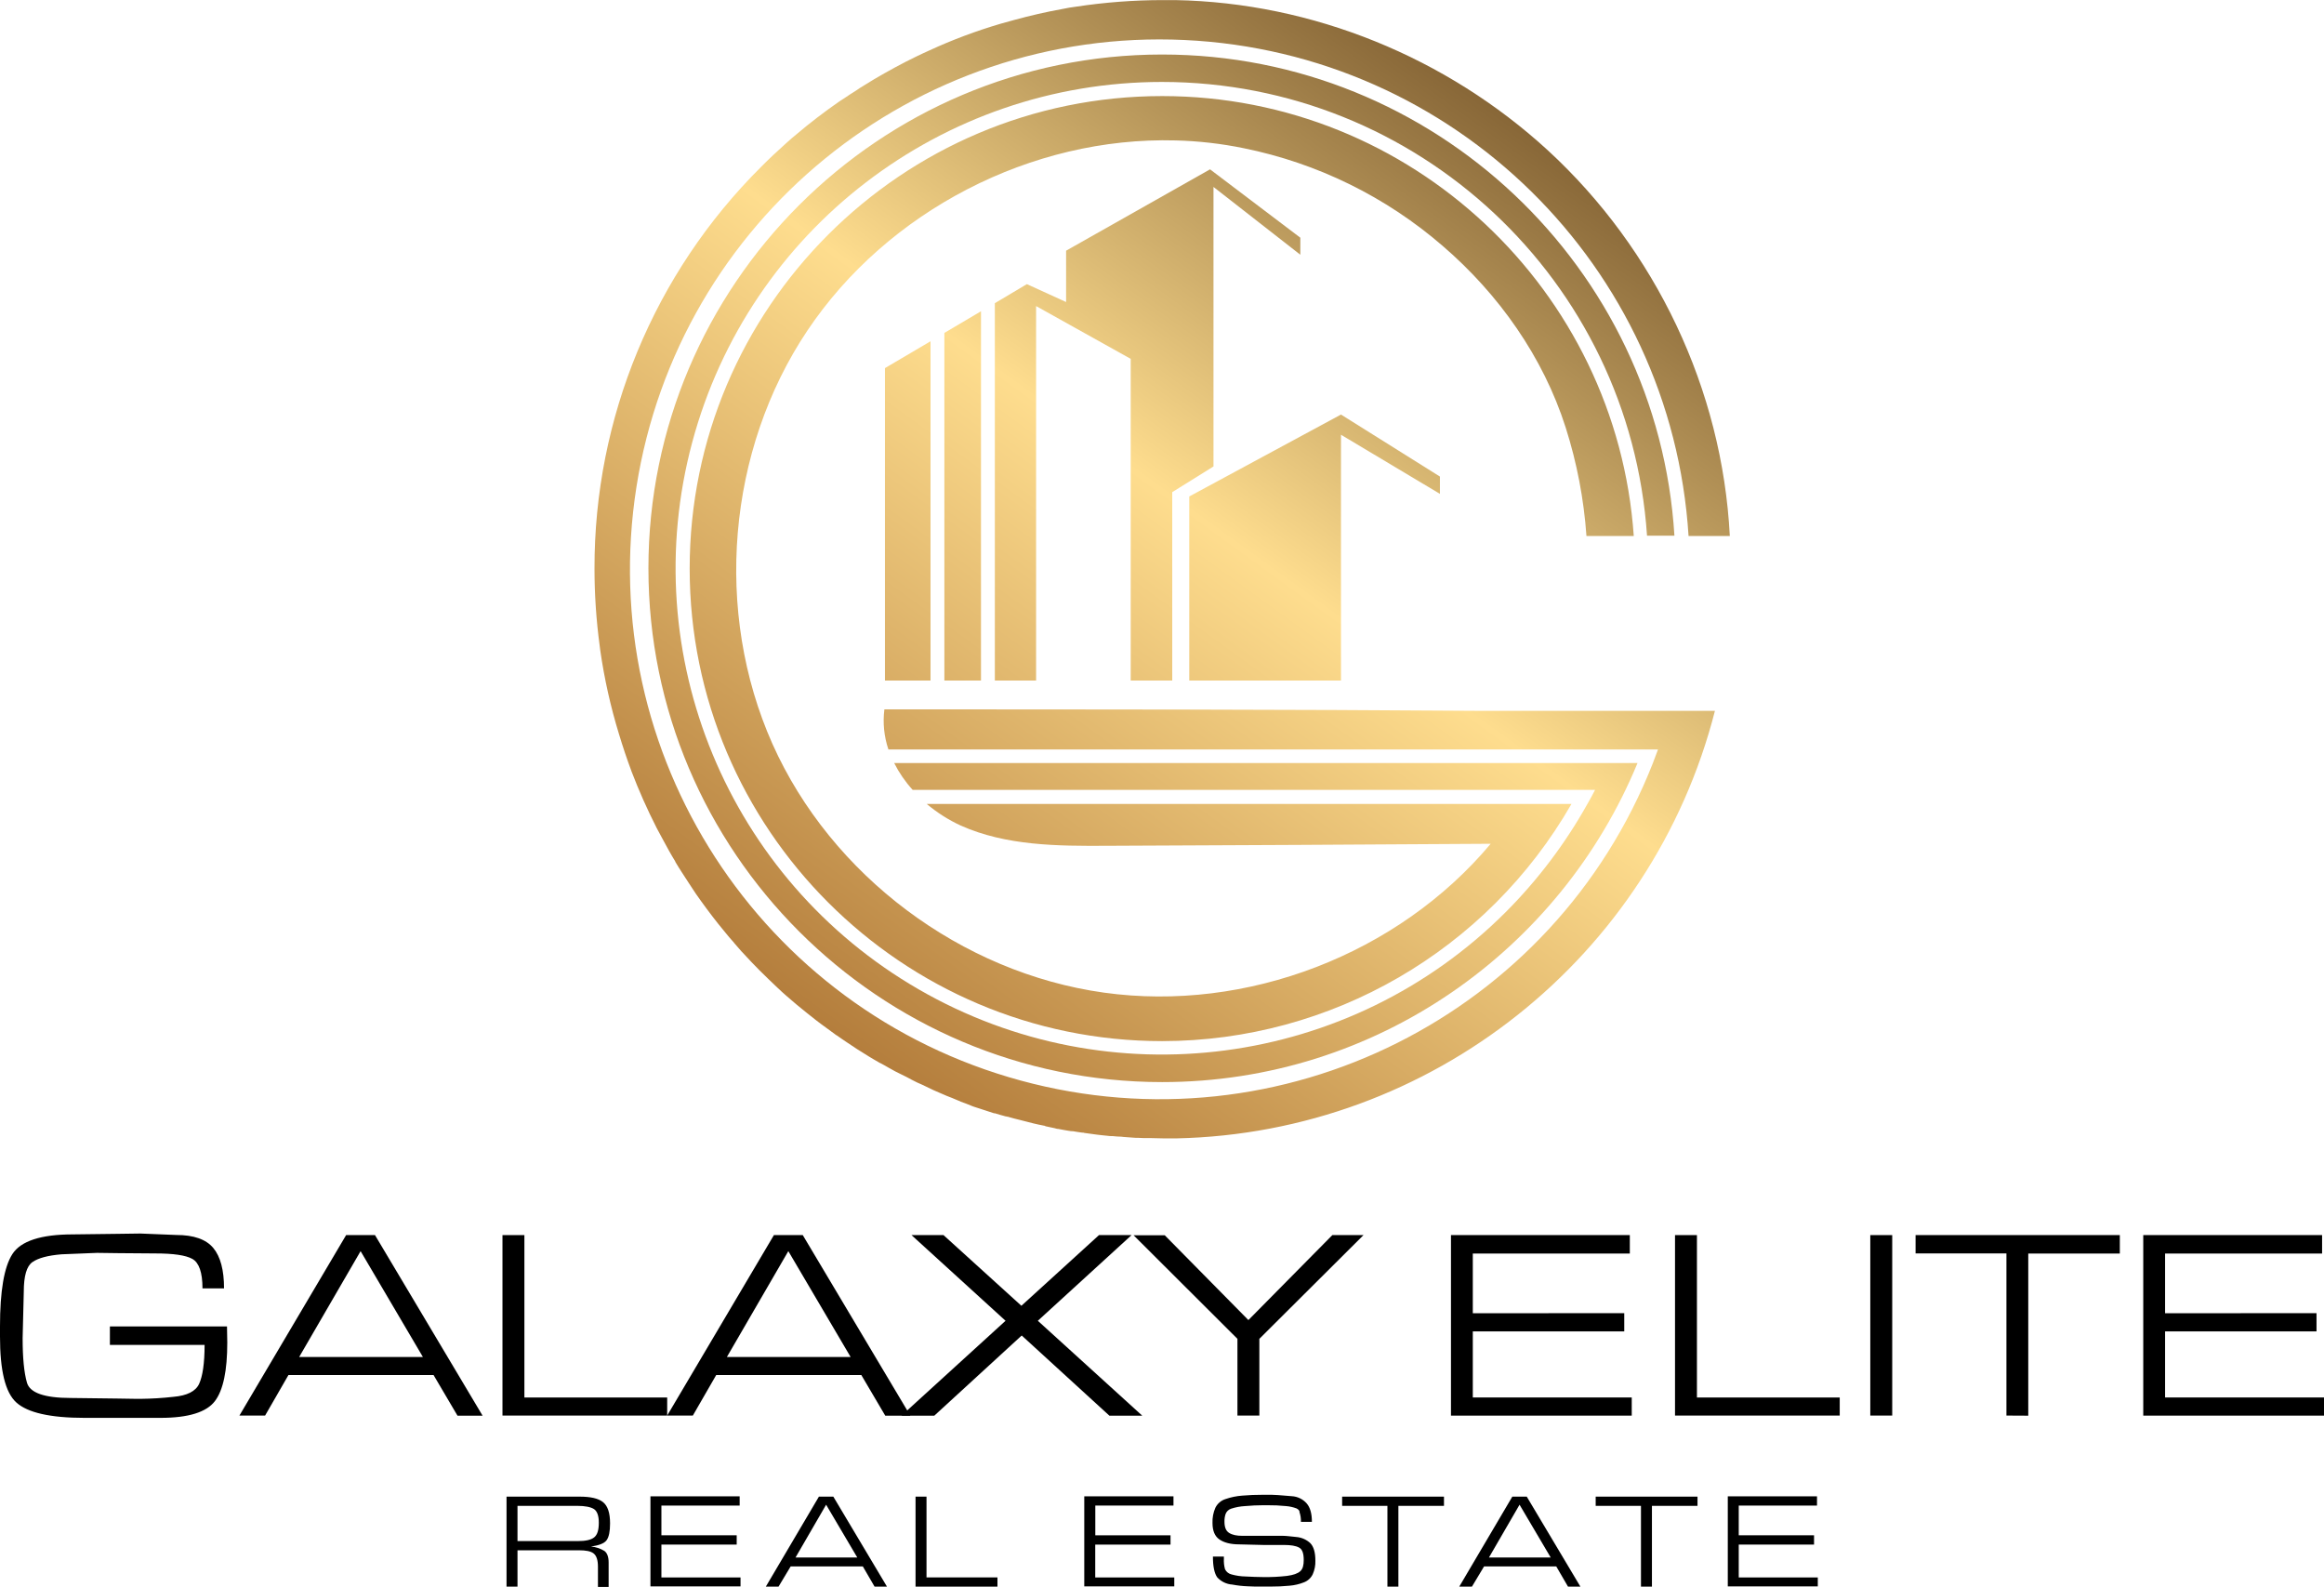
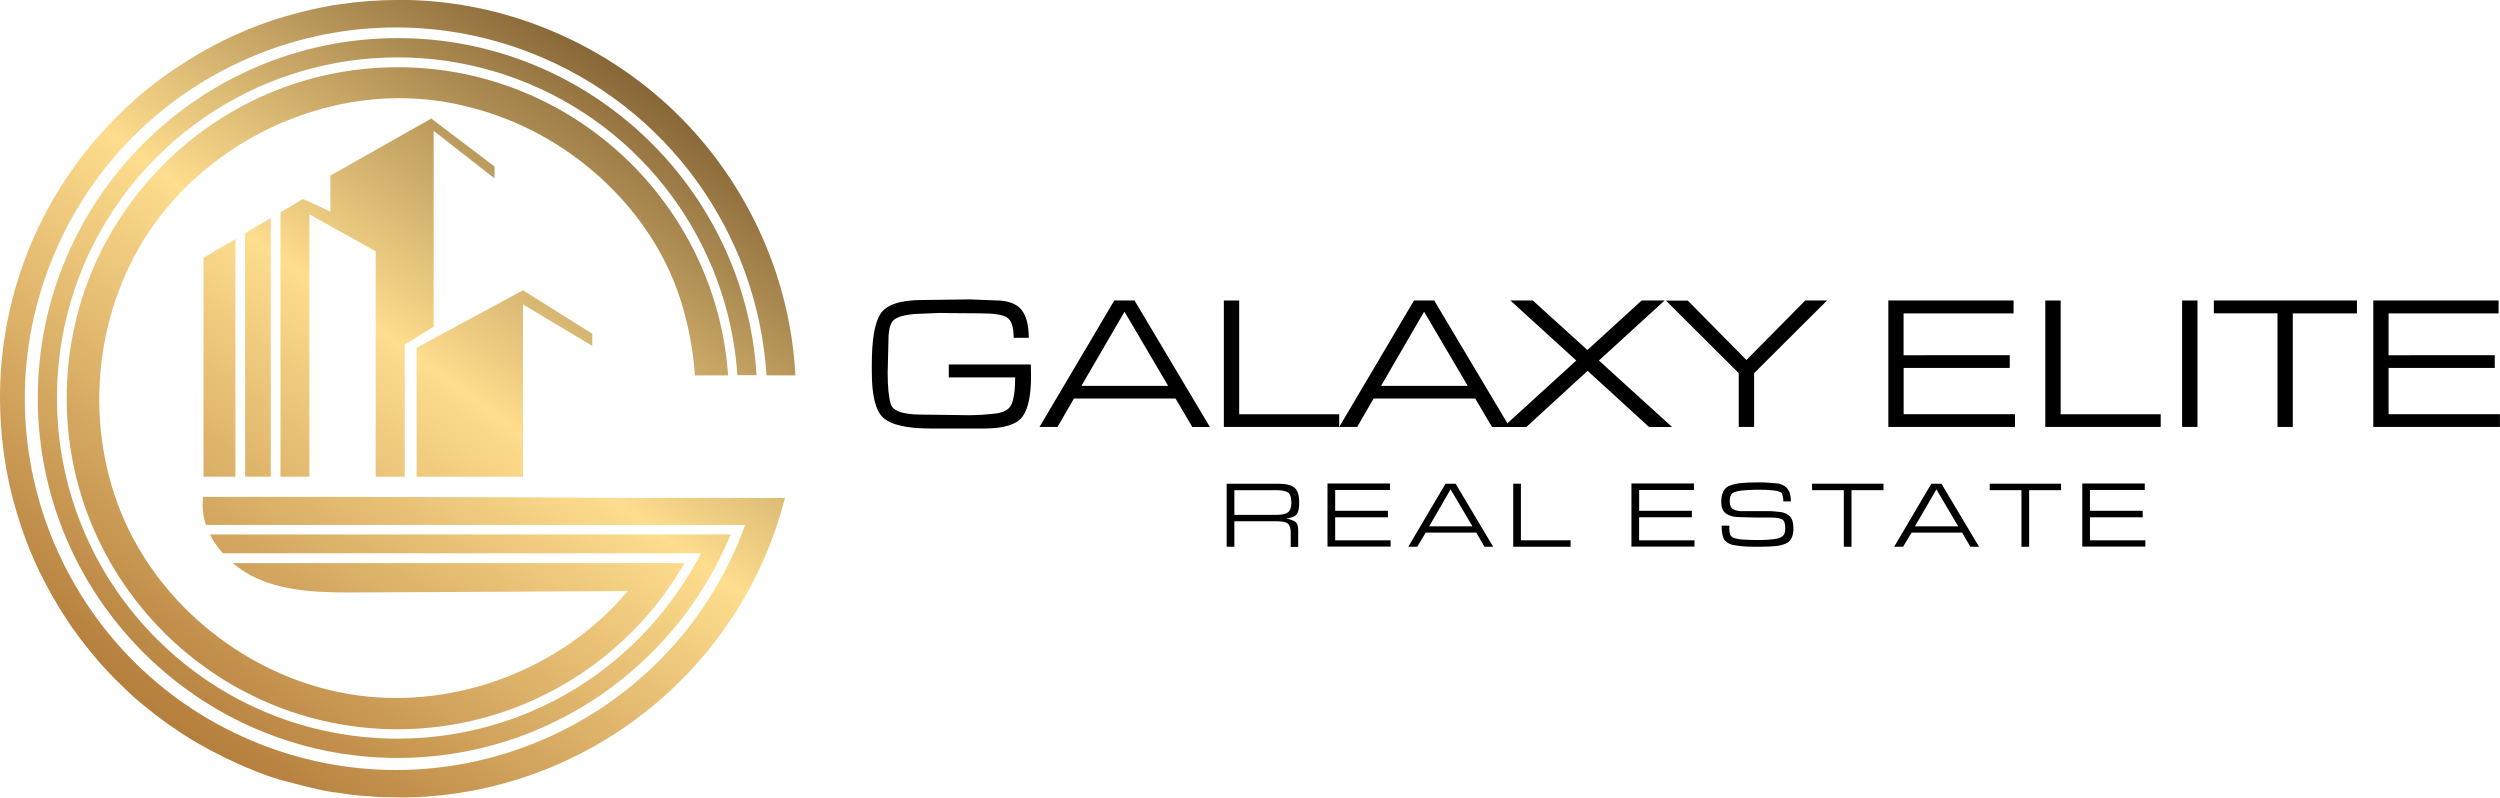
- <svg xmlns="http://www.w3.org/2000/svg" xmlns:xlink="http://www.w3.org/1999/xlink" id="Layer_1" data-name="Layer 1" viewBox="0 0 989.92 675.88">
+ <svg xmlns="http://www.w3.org/2000/svg" xmlns:xlink="http://www.w3.org/1999/xlink" id="Layer_1" data-name="Layer 1" viewBox="0 0 1519.98 484.81">
  <defs>
-     <linearGradient id="linear-gradient" x1="271.9" y1="59.02" x2="590.65" y2="498.3" gradientTransform="matrix(1, 0, 0, -1, -3.57, 445.4)" gradientUnits="userSpaceOnUse">
+     <linearGradient id="linear-gradient" x1="33.43" y1="750.62" x2="352.18" y2="311.34" gradientTransform="translate(-18.33 -364.28)" gradientUnits="userSpaceOnUse">
      <stop offset="0" stop-color="#b27b3a" />
      <stop offset="0.51" stop-color="#fedd8e" />
      <stop offset="1" stop-color="#6c4b23" />
    </linearGradient>
-     <linearGradient id="linear-gradient-2" x1="283.67" y1="50.48" x2="602.42" y2="489.76" xlink:href="#linear-gradient" />
-     <linearGradient id="linear-gradient-3" x1="314.39" y1="28.19" x2="633.14" y2="467.47" xlink:href="#linear-gradient" />
-     <linearGradient id="linear-gradient-4" x1="384.62" y1="-22.77" x2="703.37" y2="416.51" xlink:href="#linear-gradient" />
-     <linearGradient id="linear-gradient-5" x1="351.78" y1="1.06" x2="670.53" y2="440.34" gradientTransform="matrix(1, 0, 0, -1, 0, 451.36)" xlink:href="#linear-gradient" />
-     <linearGradient id="linear-gradient-6" x1="352.31" y1="0.68" x2="671.06" y2="439.95" gradientTransform="matrix(1, 0, 0, -1, 0, 451.36)" xlink:href="#linear-gradient" />
-     <linearGradient id="linear-gradient-7" x1="351.83" y1="1.03" x2="670.58" y2="440.3" gradientTransform="matrix(1, 0, 0, -1, 0, 451.36)" xlink:href="#linear-gradient" />
+     <linearGradient id="linear-gradient-2" x1="45.2" y1="759.16" x2="363.95" y2="319.88" xlink:href="#linear-gradient" />
+     <linearGradient id="linear-gradient-3" x1="75.91" y1="781.45" x2="394.66" y2="342.17" xlink:href="#linear-gradient" />
+     <linearGradient id="linear-gradient-4" x1="146.15" y1="832.41" x2="464.9" y2="393.13" xlink:href="#linear-gradient" />
+     <linearGradient id="linear-gradient-5" x1="113.31" y1="808.58" x2="432.06" y2="369.3" gradientTransform="translate(-3.57 -346.6)" xlink:href="#linear-gradient" />
+     <linearGradient id="linear-gradient-6" x1="113.91" y1="809.01" x2="432.66" y2="369.74" gradientTransform="translate(-3.57 -346.6)" xlink:href="#linear-gradient" />
+     <linearGradient id="linear-gradient-7" x1="113.37" y1="808.61" x2="432.12" y2="369.34" gradientTransform="translate(-3.57 -346.6)" xlink:href="#linear-gradient" />
  </defs>
-   <polygon points="396.36 289.84 396.36 145.35 376.95 156.78 376.95 289.84 396.36 289.84" fill="url(#linear-gradient)" />
-   <polygon points="417.86 289.84 417.86 132.57 402.26 141.79 402.26 289.84 417.86 289.84" fill="url(#linear-gradient-2)" />
-   <polygon points="499.32 289.84 499.32 209.61 516.89 198.67 516.89 79.62 553.88 108.49 553.88 101.24 515.42 72.12 454.11 106.77 454.11 128.64 437.4 121.02 423.76 129.13 423.76 289.84 441.33 289.84 441.33 130.36 481.63 152.84 481.63 289.84 499.32 289.84" fill="url(#linear-gradient-3)" />
-   <polygon points="571.2 185.16 613.34 210.34 613.34 202.97 571.2 176.56 506.57 211.45 506.57 289.84 571.2 289.84 571.2 185.16" fill="url(#linear-gradient-4)" />
-   <path d="M498.6,29.18c-120.66,0-218.83,98.17-218.83,218.83S377.94,466.83,498.6,466.83c91.28,0,169.67-56.27,202.48-135.89H384.45a51,51,0,0,0,7.87,11.43H683c-1,2-2.09,3.93-3.2,5.89a210.67,210.67,0,0,1-34.89,46.2A207.12,207.12,0,1,1,498.47,40.86,207.17,207.17,0,0,1,705.13,234.12H716.8C709.8,120,614.58,29.18,498.6,29.18Z" transform="translate(-3.57 -5.96)" fill="url(#linear-gradient-5)" />
-   <path d="M380.28,308.09A38.25,38.25,0,0,0,382,325.17H709.8c-.74,2-1.47,3.93-2.21,5.89a225.67,225.67,0,1,1,15.23-96.81h17.57c-3.19-62.42-31.57-122-77.52-164.27C619.74,30.41,562.73,7.07,504.13,6h-5.29A247.52,247.52,0,0,0,462,8.79c-2,.24-4.05.61-5.89,1-6.89,1.23-13.77,2.83-20.52,4.67-1.72.49-3.57,1-5.78,1.6a222.2,222.2,0,0,0-30.47,11.42c-1.84.86-3.56,1.6-5.28,2.46-6.15,2.95-12.17,6.27-18.06,9.71-1.6,1-3.32,2-5,3.07a26.35,26.35,0,0,0-2.46,1.6c-2,1.23-3.44,2.21-4.91,3.19l-2.46,1.6c-6.39,4.42-12.65,9.21-18.43,14.13-1.35,1.1-2.7,2.21-4.42,3.81-3.69,3.31-7.25,6.63-10.57,10A240.6,240.6,0,0,0,256.8,248.25,245.46,245.46,0,0,0,259,280.93l.25,2a235.43,235.43,0,0,0,8,35.75c1.6,5.29,3.32,10.45,5.16,15.36,0,.13.12.25.12.37a250.47,250.47,0,0,0,10.82,24.33l2.58,4.79c1.59,2.95,3.31,6.14,5.28,9.34V373c.86,1.48,1.84,3,2.83,4.55,2.08,3.31,4.05,6.14,5.89,9q4.62,6.63,9.59,12.9c1.23,1.47,2.45,2.95,3.31,4.05s1.85,2.21,2.83,3.32a2.88,2.88,0,0,1,.61.74c1.11,1.22,2.09,2.45,3.2,3.68l.37.37c2.58,2.83,4.91,5.28,7.37,7.74s4.79,4.67,7.62,7.37c1.1,1,2.45,2.34,3.93,3.57,2.7,2.33,5.4,4.66,8.23,6.88,1.35,1.1,2.83,2.21,4.18,3.31s2.82,2.09,4.3,3.2,2.82,2.09,4.18,3.07c.12.12.12.12.24.12,1.48,1,2.83,2,4.3,2.95l4.43,2.95c1.35.86,2.7,1.72,4.54,2.83l.37.24c1.47.86,2.83,1.72,4.18,2.46.24.12.37.24.61.37h.12c1.36.73,2.71,1.47,3.94,2.21a.42.42,0,0,0,.24.12c1.48.86,3.07,1.72,4.67,2.46s3.2,1.6,4.79,2.46,2.95,1.47,4.43,2.09l.24.12h.12l.13.12c1.23.62,2.58,1.23,4.17,2l2.83,1.23c1,.36,1.84.86,2.83,1.22,1.59.62,3.19,1.23,4.91,2a4.49,4.49,0,0,1,1.11.49c1.35.49,2.82,1,4.17,1.6s2.95,1,4.3,1.47l1.11.37c1.47.49,2.95,1,4.55,1.48h.36c1.48.49,2.95.86,4.67,1.35h.25a1.12,1.12,0,0,0,.61.12l.37.12c1.6.49,3.2.86,4.67,1.23,1.72.49,3.56.86,5.28,1.35l.5.13c1.59.36,3.07.73,4.66,1a.45.45,0,0,1,.37.12l.25.12c1.35.25,2.7.62,4.05.86l.37.13c.25,0,.37.12.62.12h.24c1.84.37,3.32.61,4.79.86h.13a3.44,3.44,0,0,0,1.1.12h.25c1.23.25,2.46.37,4.05.62h.25a1.12,1.12,0,0,1,.61.12c1.72.25,3.57.49,5.41.74,1.35.12,2.82.37,4.54.49a8.35,8.35,0,0,0,1.72.12h.37c1.23.12,2.46.25,3.69.25h0l1,.12c1.48.12,3.2.25,5.16.37h1c1.59.12,3.07.12,4.66.12h1.23c1.6,0,3.2.12,5.16.12h5.29c108.49-2.33,202.6-77.15,229.39-182.08H636.08C552.78,308.09,463.09,308.09,380.28,308.09Z" transform="translate(-3.57 -5.96)" fill="url(#linear-gradient-6)" />
-   <path d="M498.6,46.88c-111,0-201.26,90.3-201.26,201.25S387.65,449.38,498.6,449.38a201.19,201.19,0,0,0,174.34-101H398.34a64.31,64.31,0,0,0,14.5,9.21c19.29,8.6,41.16,8.73,62.29,8.6,52.09-.24,111.31-.49,163.41-.86-39.44,47.06-103.94,71.88-164.76,63.4S357.67,378.86,332.61,322.83c-25.07-56.27-19.29-125.07,14.86-176.06s95.47-82.69,156.9-81a164.26,164.26,0,0,1,29,3.32,185.81,185.81,0,0,1,84.77,41.65C642,131.29,660.9,158,670.48,188.05a197.88,197.88,0,0,1,8.85,46.2h20.15C692.23,129.69,604.87,46.88,498.6,46.88Z" transform="translate(-3.57 -5.96)" fill="url(#linear-gradient-7)" />
-   <path d="M50.26,570.9h50l.12,6.88c0,11.91-1.72,20.27-5.28,24.94s-11.18,7.12-23.22,7.12H39.57c-14.62,0-24.2-2.21-29-6.51s-7-13.76-7-28.13v-4.3c0-15,1.72-25.31,5.29-30.84S21,531.7,34.54,531.7L54,531.46l9.34-.13,15.35.62c7.38,0,12.66,1.84,15.73,5.53S99,546.94,99,554.68H89.82c0-6.76-1.47-10.94-4.3-12.53s-8.1-2.34-15.85-2.34L54,539.69l-9.09-.12-15.12.61c-5.89.49-9.95,1.6-12.41,3.32s-3.68,5.89-3.68,12.65l-.49,19.78c0,8.36.61,14.62,1.84,18.92s7.37,6.52,18.68,6.52l19.65.24,8.36.13h1.72a137,137,0,0,0,14-.86c5.77-.5,9.46-2.34,10.93-5.53s2.33-8.73,2.33-16.59H50.38V570.9Z" transform="translate(-3.57 -5.96)" />
-   <path d="M116.49,608.86H105.55L151,532H163.3l45.83,76.91H198.44l-10.2-17.32h-61.8ZM131,583.92h52.71l-26.54-45.09Z" transform="translate(-3.57 -5.96)" />
-   <path d="M287.76,608.86H217.6V532h9.34v69.17h60.82Z" transform="translate(-3.57 -5.96)" />
-   <path d="M298.69,608.86H287.76L333.22,532h12.29l45.83,76.91H380.65l-10.2-17.32h-61.8Zm14.5-24.94H365.9l-26.54-45.09Z" transform="translate(-3.57 -5.96)" />
-   <path d="M485.57,532l-39.93,36.49,44.48,40.42h-14l-37.35-34.15-37.23,34.15h-14l44.35-40.42L391.83,532h13.63l33.18,30.1L471.69,532Z" transform="translate(-3.57 -5.96)" />
-   <path d="M584.36,532,540,576.18v32.68h-9.34V576.18l-44.23-44.11H499.7l35.63,36.12L571.09,532Z" transform="translate(-3.57 -5.96)" />
-   <path d="M695.43,565.24V573H630.92v28.14h67.7v7.74h-77V532h76.18v7.86H630.92v25.43Z" transform="translate(-3.57 -5.96)" />
-   <path d="M787.21,608.86H717.05V532h9.34v69.17h60.82Z" transform="translate(-3.57 -5.96)" />
-   <path d="M809.57,608.86h-9.34V532h9.34Z" transform="translate(-3.57 -5.96)" />
-   <path d="M858.22,608.86V539.81h-38.7V532h87v7.86h-39v69.05Z" transform="translate(-3.57 -5.96)" />
-   <path d="M990.3,565.24V573H925.8v28.14h67.7v7.74h-77V532h76.18v7.86H925.8v25.43Z" transform="translate(-3.57 -5.96)" />
-   <path d="M263.43,654.81c0,3.44-.49,5.78-1.47,7.13s-3.2,2.21-6.64,2.7a13.25,13.25,0,0,1,5.66,1.85c1.22.86,1.84,2.58,1.84,4.91v10.44h-4.55v-8.6c0-2.82-.61-4.67-1.84-5.65s-3.32-1.35-6.27-1.35H224v15.48h-4.67V643.39h31.09c4.67,0,8,.73,10,2.33S263.43,650.27,263.43,654.81Zm-4.79-.37c0-2.94-.74-4.91-2.09-5.77s-3.81-1.35-7-1.35H224v15h25.68c3.32,0,5.65-.49,7-1.6S258.64,657.64,258.64,654.44Z" transform="translate(-3.57 -5.96)" />
-   <path d="M317.37,660v3.81H285.3v14H319v3.81H280.63V643.26h38v3.94H285.3v12.65h32.07Z" transform="translate(-3.57 -5.96)" />
-   <path d="M335.19,681.72h-5.41l22.61-38.33h6.14l22.85,38.33H376.1l-5-8.6H340.35Zm7.24-12.41h26.3l-13.27-22.48Z" transform="translate(-3.57 -5.96)" />
-   <path d="M428.44,681.72H393.55V643.39h4.67v34.4h30.22Z" transform="translate(-3.57 -5.96)" />
-   <path d="M502.16,660v3.81H470.09v14h33.67v3.81H465.42V643.26h38v3.94h-33.3v12.65h32.07Z" transform="translate(-3.57 -5.96)" />
-   <path d="M555.85,648.42a16.39,16.39,0,0,0-4.42-1,73.39,73.39,0,0,0-8.11-.37h-1.6c-2.58,0-5.16.13-7.86.37a23,23,0,0,0-5.9,1.11,3.79,3.79,0,0,0-2.33,2.21,9.38,9.38,0,0,0-.49,3.32c0,2.33.61,3.93,2,4.79s3.2,1.23,5.65,1.23h17.33c1.23,0,3.07.24,5.53.49a10,10,0,0,1,6,2.58c1.47,1.47,2.21,3.93,2.21,7.49a13.05,13.05,0,0,1-1.11,5.78,6.8,6.8,0,0,1-3.68,3.44,21.42,21.42,0,0,1-6.27,1.47,80.64,80.64,0,0,1-8.11.37H541.6c-2.83,0-5,0-6.51-.12a44.64,44.64,0,0,1-6.64-.74,9.56,9.56,0,0,1-6.39-3.07q-1.84-2.58-1.84-8.85h4.67v.86a14,14,0,0,0,.49,4.55,4.17,4.17,0,0,0,2.83,2.21,24.13,24.13,0,0,0,6,.86c2.58.12,5,.25,7.49.25a78.41,78.41,0,0,0,10.08-.5c2.7-.36,4.54-1,5.65-2s1.47-2.58,1.47-4.79c0-2.83-.61-4.55-2-5.29s-3.44-1.1-6.51-1.1h-8.73l-10.32-.25c-3.56,0-6.39-.74-8.35-2.09s-2.95-3.68-2.95-7a14.67,14.67,0,0,1,1.23-6.51,7.21,7.21,0,0,1,4.3-3.69,28,28,0,0,1,7.12-1.47c2.71-.25,5.78-.37,9.09-.37,2.83,0,4.8,0,6,.12s3.31.25,6,.49a9.08,9.08,0,0,1,6.38,3.08c1.48,1.72,2.22,4.3,2.22,7.86h-4.67a12,12,0,0,0-.62-4.18C557.2,649.41,556.59,648.79,555.85,648.42Z" transform="translate(-3.57 -5.96)" />
-   <path d="M594.55,681.72v-34.4H575.26v-3.93h43.38v3.93H599.22v34.4Z" transform="translate(-3.57 -5.96)" />
-   <path d="M630.55,681.72h-5.4l22.6-38.33h6.15l22.85,38.33h-5.28l-5-8.6H635.71Zm7.25-12.41h26.3l-13.27-22.48Z" transform="translate(-3.57 -5.96)" />
-   <path d="M702.55,681.72v-34.4H683.26v-3.93h43.37v3.93H707.22v34.4Z" transform="translate(-3.57 -5.96)" />
-   <path d="M776.27,660v3.81H744.2v14h33.67v3.81H739.53V643.26h38v3.94H744.2v12.65h32.07Z" transform="translate(-3.57 -5.96)" />
+   <polygon points="143.13 289.8 143.13 145.31 123.72 156.74 123.72 289.8 143.13 289.8" fill="url(#linear-gradient)" />
+   <polygon points="164.63 289.8 164.63 132.53 149.03 141.75 149.03 289.8 164.63 289.8" fill="url(#linear-gradient-2)" />
+   <polygon points="246.09 289.8 246.09 209.57 263.66 198.63 263.66 79.58 300.65 108.45 300.65 101.2 262.19 72.08 200.88 106.73 200.88 128.6 184.17 120.98 170.53 129.09 170.53 289.8 188.1 289.8 188.1 130.32 228.4 152.8 228.4 289.8 246.09 289.8" fill="url(#linear-gradient-3)" />
+   <polygon points="317.97 185.12 360.11 210.3 360.11 202.93 317.97 176.52 253.34 211.41 253.34 289.8 317.97 289.8 317.97 185.12" fill="url(#linear-gradient-4)" />
+   <path d="M256.56,40.86C135.9,40.86,37.73,139,37.73,259.69S135.9,478.51,256.56,478.51c91.28,0,169.67-56.27,202.48-135.89H142.41a51,51,0,0,0,7.87,11.43H441c-1,2-2.09,3.93-3.2,5.89a210.77,210.77,0,0,1-34.89,46.2C322,487,190.83,487,110,406.09s-80.85-212,.05-292.91A207.11,207.11,0,0,1,463.09,245.8h11.67C467.76,131.68,372.54,40.86,256.56,40.86Z" transform="translate(-14.76 -17.68)" fill="url(#linear-gradient-5)" />
+   <path d="M138.24,319.77A38.22,38.22,0,0,0,140,336.85h327.8c-.74,2-1.47,3.93-2.21,5.89-45.64,116-176.66,173-292.63,127.36S-.08,293.44,45.56,177.46,222.22,4.47,338.19,50.11A225.66,225.66,0,0,1,480.78,245.93h17.57c-3.19-62.42-31.57-122-77.52-164.27-43.13-39.57-100.14-62.91-158.74-64H256.8A246.91,246.91,0,0,0,220,20.47c-2,.24-4.05.61-5.89,1-6.89,1.23-13.77,2.83-20.52,4.67-1.72.49-3.57,1-5.78,1.6A222,222,0,0,0,157.3,39.16c-1.84.86-3.56,1.6-5.28,2.46-6.15,3-12.17,6.27-18.06,9.71-1.6,1-3.32,2-5,3.07A26.56,26.56,0,0,0,126.5,56c-2,1.23-3.44,2.21-4.91,3.19l-2.46,1.6c-6.39,4.42-12.65,9.21-18.43,14.13-1.35,1.1-2.7,2.21-4.42,3.81C92.59,82,89,85.36,85.71,88.73a240.59,240.59,0,0,0-70.95,171.2A244.64,244.64,0,0,0,17,292.61l.25,2a235,235,0,0,0,8,35.75c1.6,5.29,3.32,10.45,5.16,15.36,0,.13.12.25.12.37a248.07,248.07,0,0,0,10.82,24.33l2.58,4.79c1.59,3,3.31,6.14,5.28,9.34v.13c.86,1.48,1.84,3,2.83,4.55,2.08,3.31,4,6.14,5.89,9q4.62,6.63,9.59,12.9c1.23,1.47,2.45,2.95,3.31,4.05s1.85,2.21,2.83,3.32a2.91,2.91,0,0,1,.61.74c1.11,1.22,2.09,2.45,3.2,3.68l.37.37c2.58,2.83,4.91,5.28,7.37,7.74s4.79,4.67,7.62,7.37c1.1,1,2.45,2.34,3.93,3.57,2.7,2.33,5.4,4.66,8.23,6.88,1.35,1.1,2.83,2.21,4.18,3.31s2.82,2.09,4.3,3.2,2.82,2.09,4.18,3.07c.12.12.12.12.24.12,1.48,1,2.83,2,4.3,2.95l4.43,2.95c1.35.86,2.7,1.72,4.54,2.83l.37.24c1.47.86,2.83,1.72,4.18,2.46.24.12.37.24.61.37h.12c1.36.73,2.71,1.47,3.94,2.21a.37.37,0,0,0,.24.12c1.48.86,3.07,1.72,4.67,2.46s3.2,1.6,4.79,2.46a47,47,0,0,0,4.43,2.09l.24.12h.12l.13.12c1.23.62,2.58,1.23,4.17,2l2.83,1.23c1,.36,1.84.86,2.83,1.22,1.59.62,3.19,1.23,4.91,2a4.58,4.58,0,0,1,1.11.49c1.35.49,2.82,1,4.17,1.6s3,1,4.3,1.47l1.11.37c1.47.49,3,1,4.55,1.48h.36c1.48.49,2.95.86,4.67,1.35h.25a1.08,1.08,0,0,0,.61.12l.37.12c1.6.49,3.2.86,4.67,1.23,1.72.49,3.56.86,5.28,1.35l.5.13c1.59.36,3.07.73,4.66,1a.46.46,0,0,1,.37.12l.25.12c1.35.25,2.7.62,4,.86l.37.13c.25,0,.37.12.62.12h.24c1.84.37,3.32.61,4.79.86h.13a3.41,3.41,0,0,0,1.1.12h.25c1.23.25,2.46.37,4.05.62h.25a1.08,1.08,0,0,1,.61.12c1.72.25,3.57.49,5.41.74,1.35.12,2.82.37,4.54.49a8.25,8.25,0,0,0,1.72.12h.37c1.23.12,2.46.25,3.69.25h0l1,.12c1.48.12,3.2.25,5.16.37h1c1.59.12,3.07.12,4.66.12h1.23c1.6,0,3.2.12,5.16.12h5.29c108.49-2.33,202.6-77.15,229.39-182.08H394C310.74,319.77,221.05,319.77,138.24,319.77Z" transform="translate(-14.76 -17.68)" fill="url(#linear-gradient-6)" />
+   <path d="M256.56,58.56c-111,0-201.26,90.3-201.26,201.25s90.31,201.25,201.26,201.25a201.18,201.18,0,0,0,174.34-101H156.3a64.63,64.63,0,0,0,14.5,9.21c19.29,8.6,41.16,8.73,62.29,8.6,52.09-.24,111.31-.49,163.41-.86-39.44,47.06-103.94,71.88-164.76,63.4S115.63,390.54,90.57,334.51C65.5,278.24,71.28,209.44,105.43,158.45s95.47-82.69,156.9-81a163.41,163.41,0,0,1,29,3.32,185.86,185.86,0,0,1,84.77,41.65C400,143,418.86,169.68,428.44,199.73a197.5,197.5,0,0,1,8.85,46.2h20.15C450.19,141.37,362.83,58.56,256.56,58.56Z" transform="translate(-14.76 -17.68)" fill="url(#linear-gradient-7)" />
+   <path d="M591.5,239.28h50l.12,6.88c0,11.91-1.72,20.27-5.28,24.94s-11.18,7.12-23.22,7.12H580.81c-14.62,0-24.2-2.21-29-6.51s-7-13.76-7-28.13v-4.3c0-15,1.72-25.31,5.29-30.84s12.14-8.36,25.68-8.36l19.46-.24,9.34-.13,15.35.62c7.38,0,12.66,1.84,15.73,5.53s4.58,9.46,4.58,17.2h-9.18c0-6.76-1.47-10.94-4.3-12.53s-8.1-2.34-15.85-2.34l-15.67-.12-9.09-.12-15.12.61c-5.89.49-9.95,1.6-12.41,3.32s-3.68,5.89-3.68,12.65l-.49,19.78c0,8.36.61,14.62,1.84,18.92s7.37,6.52,18.68,6.52l19.65.24,8.36.13h1.72a136.45,136.45,0,0,0,14-.86c5.77-.5,9.46-2.34,10.93-5.53S632,255,632,247.14H591.62v-7.86Z" transform="translate(-14.76 -17.68)" />
+   <path d="M657.73,277.24H646.79l45.45-76.86h12.3l45.83,76.91H739.68L729.48,260h-61.8Zm14.51-24.94H725l-26.54-45.09Z" transform="translate(-14.76 -17.68)" />
+   <path d="M829,277.24H758.84V200.38h9.34v69.17H829Z" transform="translate(-14.76 -17.68)" />
+   <path d="M839.93,277.24H829l45.46-76.86h12.29l45.83,76.91H921.89L911.69,260h-61.8Zm14.5-24.94h52.71L880.6,207.21Z" transform="translate(-14.76 -17.68)" />
+   <path d="M1026.81,200.38l-39.93,36.49,44.48,40.42h-14L980,243.14l-37.23,34.15h-14l44.35-40.42-40.06-36.49H946.7l33.18,30.1,33-30.1Z" transform="translate(-14.76 -17.68)" />
+   <path d="M1125.6,200.38l-44.36,44.18v32.68h-9.34V244.56l-44.23-44.11h13.27l35.63,36.12,35.76-36.19Z" transform="translate(-14.76 -17.68)" />
+   <path d="M1236.67,233.62v7.76h-64.51v28.14h67.7v7.74h-77V200.38H1239v7.86h-66.88v25.43Z" transform="translate(-14.76 -17.68)" />
+   <path d="M1328.45,277.24h-70.16V200.38h9.34v69.17h60.82Z" transform="translate(-14.76 -17.68)" />
+   <path d="M1350.81,277.24h-9.34V200.38h9.34Z" transform="translate(-14.76 -17.68)" />
+   <path d="M1399.46,277.24V208.19h-38.7v-7.81h87v7.86h-39v69.05Z" transform="translate(-14.76 -17.68)" />
+   <path d="M1531.54,233.62v7.76H1467v28.14h67.7v7.74h-77V200.38h76.18v7.86H1467v25.43Z" transform="translate(-14.76 -17.68)" />
+   <path d="M804.67,323.19c0,3.44-.49,5.78-1.47,7.13s-3.2,2.21-6.64,2.7a13.24,13.24,0,0,1,5.66,1.85c1.22.86,1.84,2.58,1.84,4.91v10.44h-4.55v-8.6c0-2.82-.61-4.67-1.84-5.65s-3.32-1.35-6.27-1.35H765.24V350.1h-4.67V311.77h31.09c4.67,0,8,.73,10,2.33S804.67,318.65,804.67,323.19Zm-4.79-.37c0-2.94-.74-4.91-2.09-5.77s-3.81-1.35-7-1.35H765.24v15h25.68c3.32,0,5.65-.49,7-1.6s2-3.08,2-6.28Z" transform="translate(-14.76 -17.68)" />
+   <path d="M858.61,328.38v3.81H826.54v14h33.7V350H821.87V311.64h38v3.94H826.54v12.65h32.07Z" transform="translate(-14.76 -17.68)" />
+   <path d="M876.43,350.1H871l22.61-38.33h6.14l22.85,38.33h-5.28l-5-8.6H881.59Zm7.24-12.41H910L896.7,315.21Z" transform="translate(-14.76 -17.68)" />
+   <path d="M969.68,350.1H934.79V311.77h4.67v34.4h30.22Z" transform="translate(-14.76 -17.68)" />
+   <path d="M1043.4,328.38v3.81h-32.07v14H1045V350h-38.34V311.64h38v3.94h-33.3v12.65h32.07Z" transform="translate(-14.76 -17.68)" />
+   <path d="M1097.09,316.8a16.39,16.39,0,0,0-4.42-1,73.14,73.14,0,0,0-8.11-.37H1083c-2.58,0-5.16.13-7.86.37a22.79,22.79,0,0,0-5.9,1.11,3.75,3.75,0,0,0-2.33,2.21,9.36,9.36,0,0,0-.49,3.32c0,2.33.61,3.93,2,4.79a10.53,10.53,0,0,0,5.65,1.23h17.33c1.23,0,3.07.24,5.53.49a10,10,0,0,1,6,2.58c1.47,1.47,2.21,3.93,2.21,7.49a12.91,12.91,0,0,1-1.11,5.78,6.77,6.77,0,0,1-3.68,3.44,21.47,21.47,0,0,1-6.27,1.47q-4.05.39-8.11.37h-3.09c-2.83,0-5,0-6.51-.12a44.82,44.82,0,0,1-6.64-.74,9.61,9.61,0,0,1-6.39-3.07q-1.85-2.58-1.84-8.85h4.67v.86a14,14,0,0,0,.49,4.55,4.15,4.15,0,0,0,2.83,2.21,23.89,23.89,0,0,0,6,.86c2.58.12,5,.25,7.49.25a79,79,0,0,0,10.08-.5c2.7-.36,4.54-1,5.65-2s1.47-2.58,1.47-4.79c0-2.83-.61-4.55-2-5.29s-3.44-1.1-6.51-1.1h-8.73l-10.32-.25c-3.56,0-6.39-.74-8.35-2.09s-3-3.68-3-7a14.7,14.7,0,0,1,1.23-6.51,7.18,7.18,0,0,1,4.3-3.69,27.93,27.93,0,0,1,7.12-1.47c2.71-.25,5.78-.37,9.09-.37,2.83,0,4.8,0,6,.12s3.31.25,6,.49a9.06,9.06,0,0,1,6.38,3.08c1.48,1.72,2.22,4.3,2.22,7.86H1099a12.12,12.12,0,0,0-.62-4.18C1098.44,317.79,1097.83,317.17,1097.09,316.8Z" transform="translate(-14.76 -17.68)" />
+   <path d="M1135.79,350.1V315.7H1116.5v-3.93h43.38v3.93h-19.42v34.4Z" transform="translate(-14.76 -17.68)" />
+   <path d="M1171.79,350.1h-5.4l22.6-38.33h6.15L1218,350.1h-5.28l-5-8.6H1177Zm7.25-12.41h26.3l-13.27-22.48Z" transform="translate(-14.76 -17.68)" />
+   <path d="M1243.79,350.1V315.7H1224.5v-3.93h43.37v3.93h-19.41v34.4Z" transform="translate(-14.76 -17.68)" />
+   <path d="M1317.51,328.38v3.81h-32.07v14h33.67V350h-38.34V311.64h38v3.94h-33.33v12.65h32.07Z" transform="translate(-14.76 -17.68)" />
</svg>
